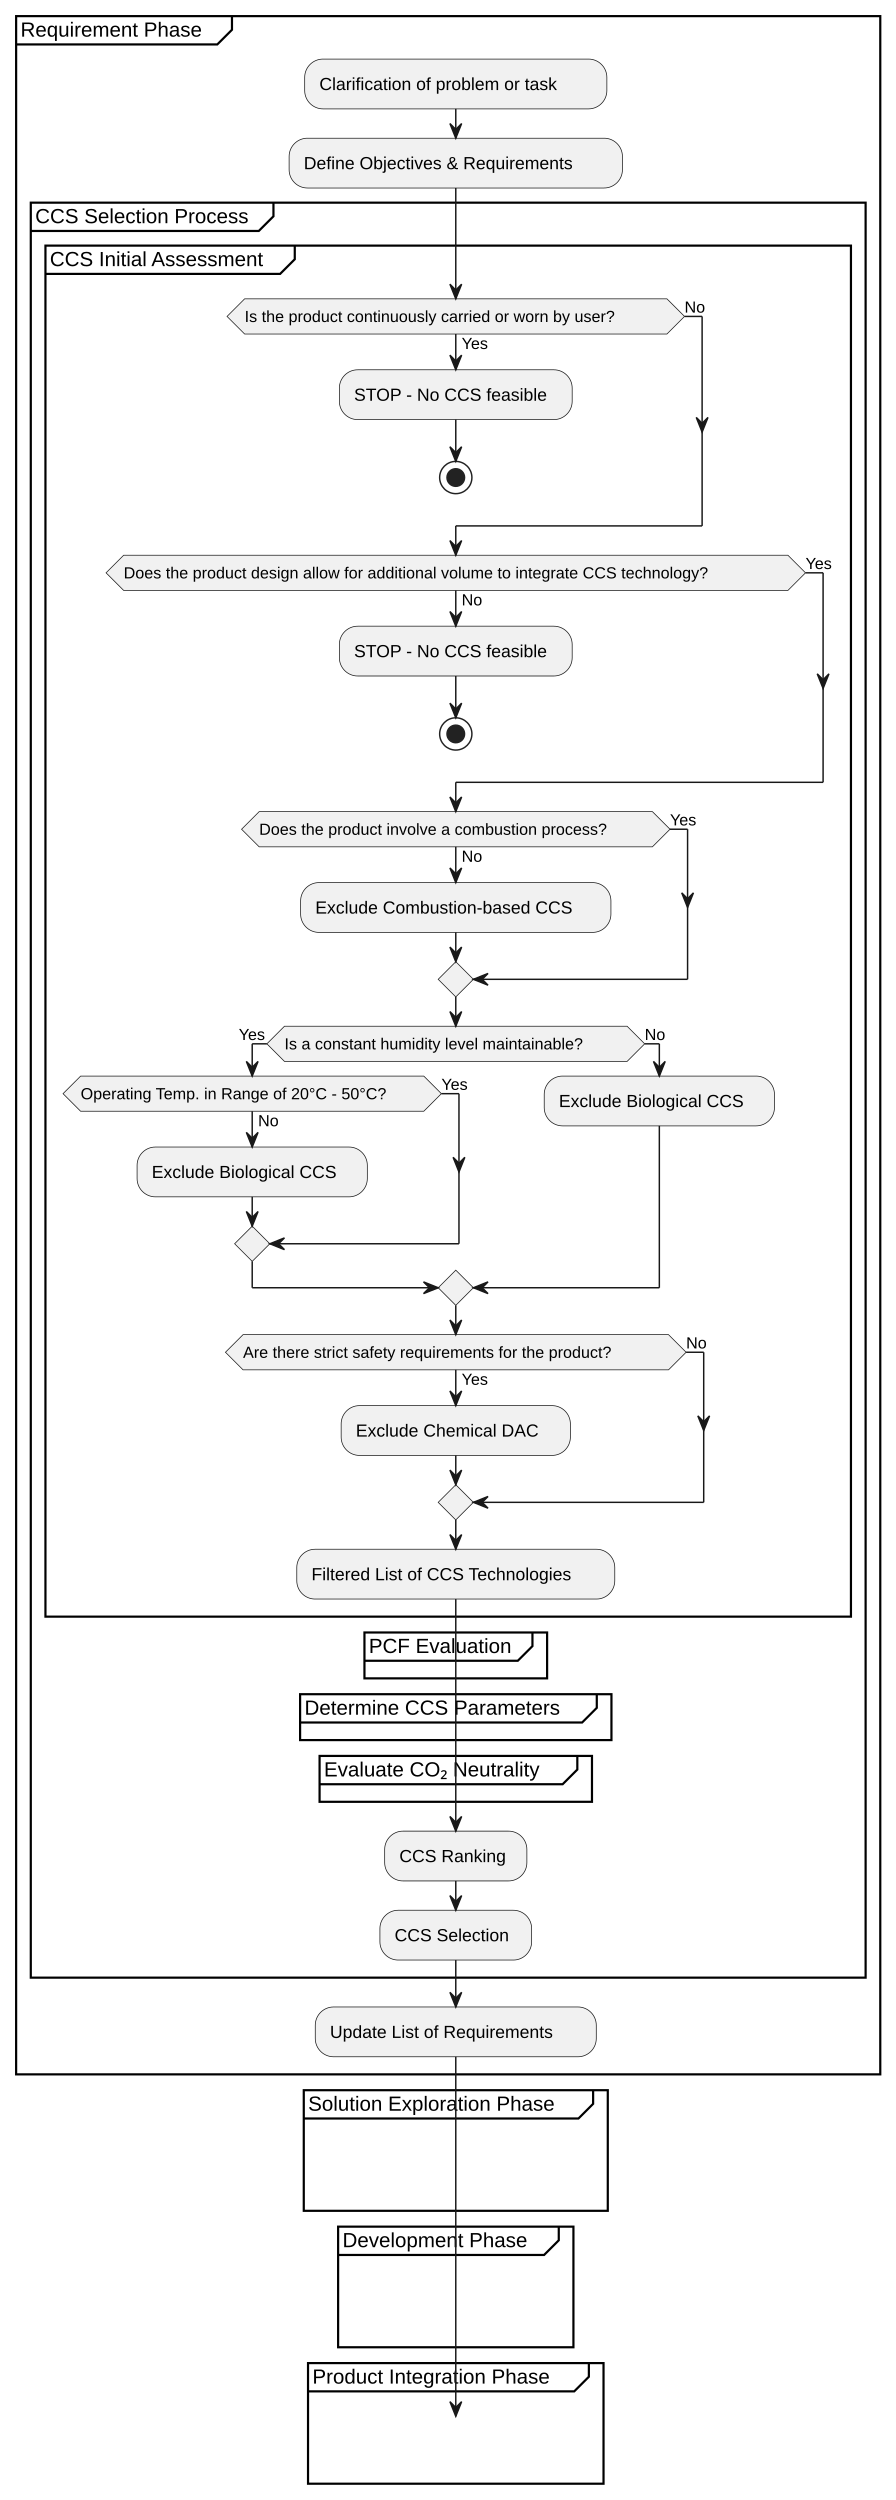
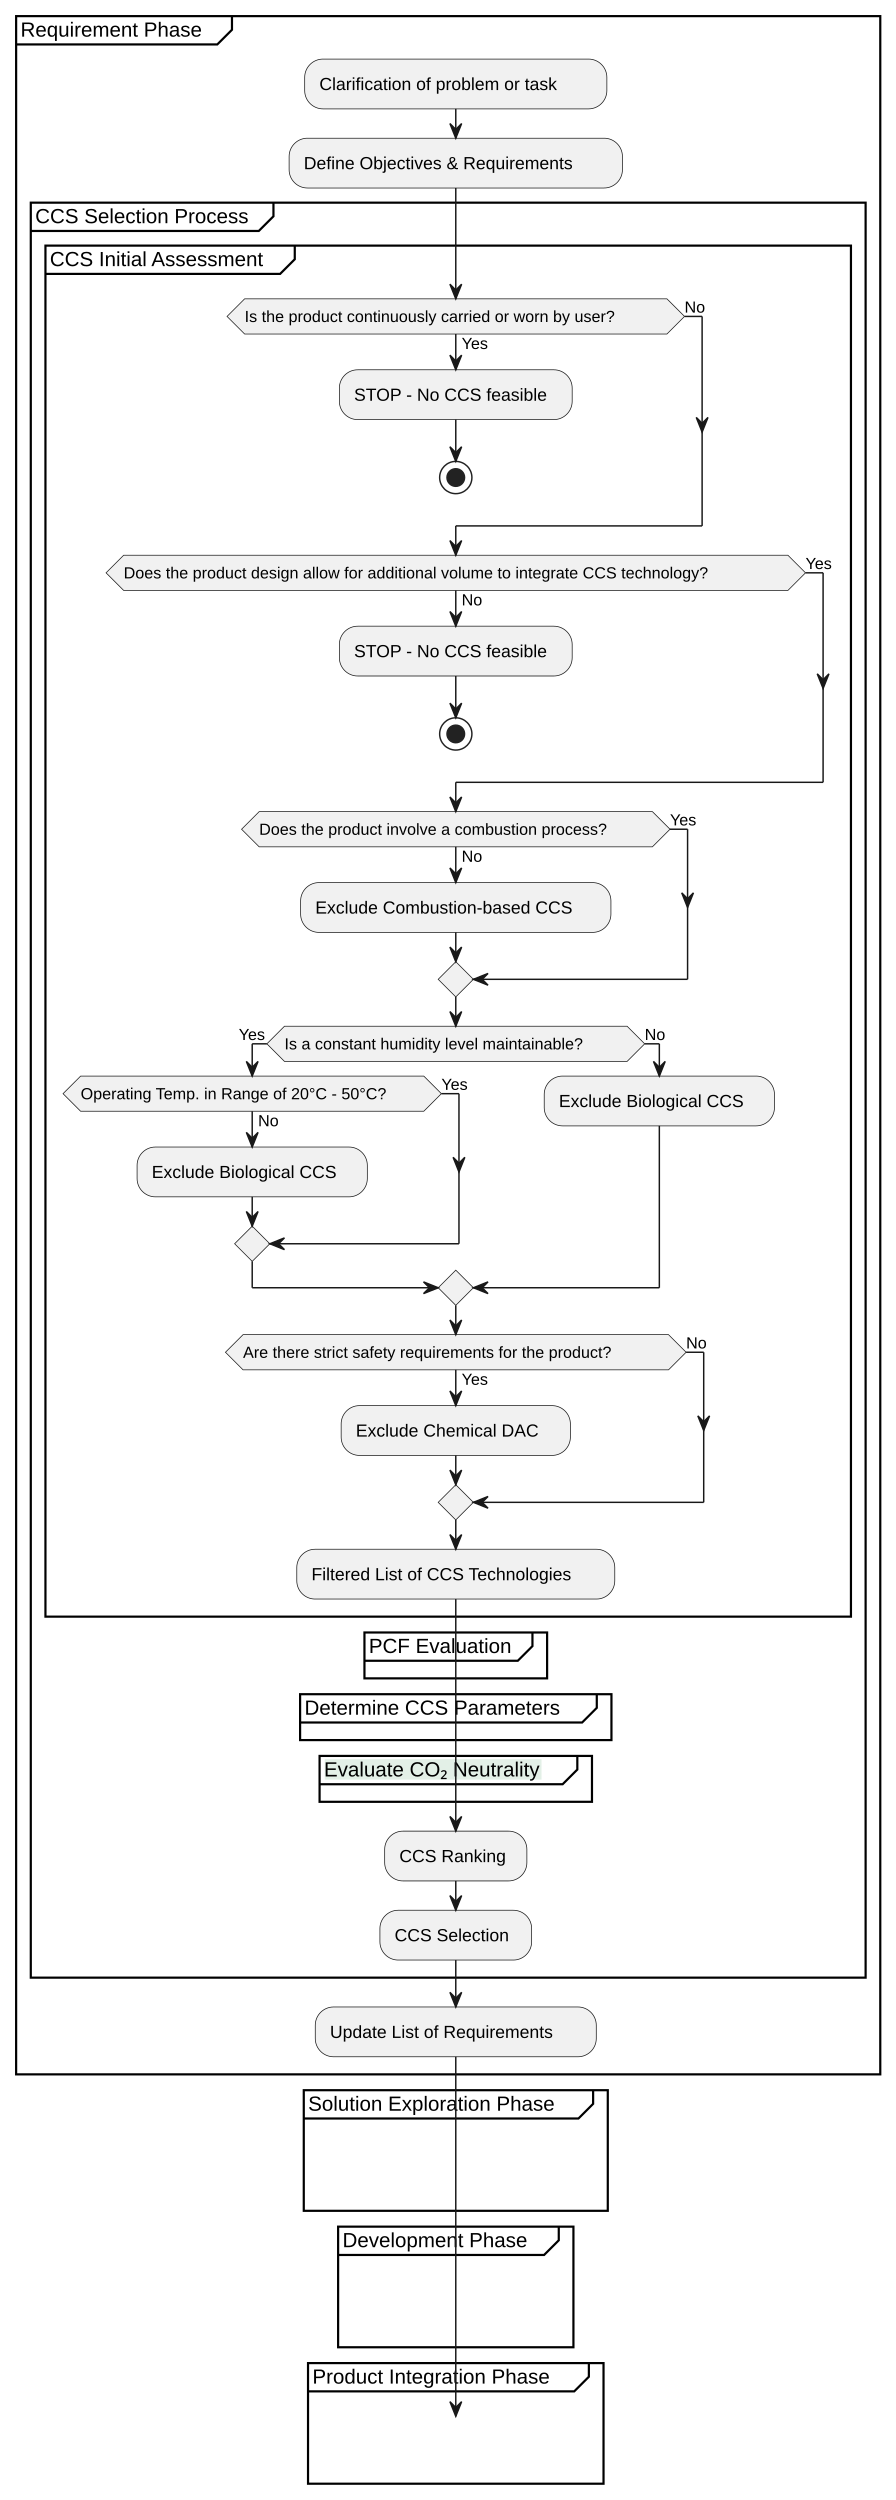
<svg xmlns="http://www.w3.org/2000/svg" width="100%" height="100%" viewBox="0 0 2546 7105" version="1.1" xml:space="preserve" style="fill-rule:evenodd;clip-rule:evenodd;">
+   <rect x="922.992" y="4999.52" width="616.037" height="58.175" style="fill:#77b88a;fill-opacity:0.2;" />
  <g>
    <rect x="45.833" y="45.833" width="2455.9" height="5849.52" style="fill:none;stroke:#000;stroke-width:6.25px;" />
    <path d="M659.269,45.833l0,38.737l-41.666,41.667l-571.77,0" style="fill:none;fill-rule:nonzero;stroke:#000;stroke-width:6.25px;" />
    <text id="req" x="58.333px" y="104.146px" style="font-family:'ArialMT', 'Arial', sans-serif;font-size:58.333px;">Requirement Phase</text>
    <path d="M1724.7,219.987c0,-28.745 -23.338,-52.083 -52.083,-52.083l-754.606,-0c-28.746,-0 -52.084,23.338 -52.084,52.083l0,37.37c0,28.746 23.338,52.083 52.084,52.083l754.606,0c28.745,0 52.083,-23.337 52.083,-52.083l0,-37.37Z" style="fill:#f1f1f1;stroke:#181818;stroke-width:2.08px;" />
    <text x="907.598px" y="255.981px" style="font-family:'ArialMT', 'Arial', sans-serif;font-size:50px;">Clariﬁcation of problem or task</text>
    <path d="M1768.97,444.857c-0,-28.746 -23.338,-52.084 -52.084,-52.084l-843.131,0c-28.746,0 -52.084,23.338 -52.084,52.084l0,37.37c0,28.745 23.338,52.083 52.084,52.083l843.131,0c28.746,0 52.084,-23.338 52.084,-52.083l-0,-37.37Z" style="fill:#f1f1f1;stroke:#181818;stroke-width:2.08px;" />
    <text x="863.335px" y="480.851px" style="font-family:'ArialMT', 'Arial', sans-serif;font-size:50px;">Deﬁne Objectives &amp; Requirements</text>
    <rect x="87.5" y="575.977" width="2372.57" height="5044.51" style="fill:none;stroke:#000;stroke-width:6.25px;" />
    <path d="M777.157,575.977l-0,38.737l-41.667,41.666l-647.99,0" style="fill:none;fill-rule:nonzero;stroke:#000;stroke-width:6.25px;" />
    <text x="100px" y="634.29px" style="font-family:'ArialMT', 'Arial', sans-serif;font-size:58.333px;">CCS Selection Process</text>
    <rect x="129.167" y="698.047" width="2289.23" height="3896.47" style="fill:none;stroke:#000;stroke-width:6.25px;" />
    <path d="M837.736,698.047l-0,38.737l-41.667,41.666l-666.902,0" style="fill:none;fill-rule:nonzero;stroke:#000;stroke-width:6.25px;" />
    <text id="_01_1_init" x="141.667px" y="756.36px" style="font-family:'ArialMT', 'Arial', sans-serif;font-size:58.333px;">CCS Initial <tspan x="430.2px 469.108px " y="756.36px 756.36px ">As</tspan>sessment</text>
    <path d="M1626.13,1103.04c0,-28.746 -23.338,-52.084 -52.083,-52.084l-557.463,0c-28.745,0 -52.083,23.338 -52.083,52.084l-0,37.37c-0,28.745 23.338,52.083 52.083,52.083l557.463,0c28.745,0 52.083,-23.338 52.083,-52.083l0,-37.37Z" style="fill:#f1f1f1;stroke:#181818;stroke-width:2.08px;" />
    <text x="1006.17px" y="1139.04px" style="font-family:'ArialMT', 'Arial', sans-serif;font-size:50px;">ST<tspan x="1069.16px 1108.05px 1140.5px 1154.39px " y="1139.04px 1139.04px 1139.04px 1139.04px ">OP -</tspan> No CCS feasible</text>
    <circle cx="1295.32" cy="1357.14" r="45.833" style="fill:none;stroke:#222;stroke-width:4.17px;" />
    <circle cx="1295.32" cy="1357.14" r="25" style="fill:#222;stroke:#222;stroke-width:4.17px;" />
    <path d="M695.221,849.284l1200.19,-0l50,50l-50,50l-1200.19,-0l-50,-50l50,-50Z" style="fill:#f1f1f1;fill-rule:nonzero;stroke:#181818;stroke-width:2.08px;" />
    <text x="1311.98px" y="991.828px" style="font-family:'ArialMT', 'Arial', sans-serif;font-size:45.833px;">Y<tspan x="1338.35px 1363.84px " y="991.828px 991.828px ">es</tspan>
    </text>
    <text x="695.221px" y="915.151px" style="font-family:'ArialMT', 'Arial', sans-serif;font-size:45.833px;">Is the product continuously carried or worn by user?</text>
    <text x="1945.41px" y="888.475px" style="font-family:'ArialMT', 'Arial', sans-serif;font-size:45.833px;">No</text>
    <path d="M1626.13,1831.74c0,-28.745 -23.338,-52.083 -52.083,-52.083l-557.463,0c-28.745,0 -52.083,23.338 -52.083,52.083l-0,37.37c-0,28.746 23.338,52.084 52.083,52.084l557.463,-0c28.745,-0 52.083,-23.338 52.083,-52.084l0,-37.37Z" style="fill:#f1f1f1;stroke:#181818;stroke-width:2.08px;" />
    <text x="1006.17px" y="1867.73px" style="font-family:'ArialMT', 'Arial', sans-serif;font-size:50px;">ST<tspan x="1069.16px 1108.05px 1140.5px 1154.39px " y="1867.73px 1867.73px 1867.73px 1867.73px ">OP -</tspan> No CCS feasible</text>
    <circle cx="1295.32" cy="2085.84" r="45.833" style="fill:none;stroke:#222;stroke-width:4.17px;" />
    <circle cx="1295.32" cy="2085.84" r="25" style="fill:#222;stroke:#222;stroke-width:4.17px;" />
    <path d="M351.404,1577.98l1887.83,0l50,50l-50,50l-1887.83,0l-50,-50l50,-50Z" style="fill:#f1f1f1;fill-rule:nonzero;stroke:#181818;stroke-width:2.08px;" />
    <text x="1311.98px" y="1720.52px" style="font-family:'ArialMT', 'Arial', sans-serif;font-size:45.833px;">No</text>
    <text x="351.404px" y="1643.85px" style="font-family:'ArialMT', 'Arial', sans-serif;font-size:45.833px;">Does the product design allow for additional volume to integrate CCS technology?</text>
    <text x="2289.23px" y="1617.17px" style="font-family:'ArialMT', 'Arial', sans-serif;font-size:45.833px;">Y<tspan x="2315.59px 2341.09px " y="1617.17px 1617.17px ">es</tspan>
    </text>
    <path d="M1736.25,2560.43c-0,-28.746 -23.338,-52.083 -52.084,-52.083l-777.701,-0c-28.746,-0 -52.084,23.337 -52.084,52.083l0,37.37c0,28.745 23.338,52.083 52.084,52.083l777.701,0c28.746,0 52.084,-23.338 52.084,-52.083l-0,-37.37Z" style="fill:#f1f1f1;stroke:#181818;stroke-width:2.08px;" />
    <text x="896.05px" y="2596.43px" style="font-family:'ArialMT', 'Arial', sans-serif;font-size:50px;">Exclude Combustion-based CCS</text>
    <path d="M736.523,2306.67l1117.59,0l50,50l-50,50l-1117.59,0l-50,-50l50,-50Z" style="fill:#f1f1f1;fill-rule:nonzero;stroke:#181818;stroke-width:2.08px;" />
    <text x="1311.98px" y="2449.22px" style="font-family:'ArialMT', 'Arial', sans-serif;font-size:45.833px;">No</text>
    <text x="736.523px" y="2372.54px" style="font-family:'ArialMT', 'Arial', sans-serif;font-size:45.833px;">Does the product involve a combustion process?</text>
    <text x="1904.11px" y="2345.86px" style="font-family:'ArialMT', 'Arial', sans-serif;font-size:45.833px;">Y<tspan x="1930.48px 1955.97px " y="2345.86px 2345.86px ">es</tspan>
    </text>
    <path d="M1295.32,2733.22l50,50l-50,50l-50,-50l50,-50Z" style="fill:#f1f1f1;fill-rule:nonzero;stroke:#181818;stroke-width:2.08px;" />
    <path d="M808.439,2916.55l973.757,-0l50,50l-50,50l-973.757,-0l-50,-50l50,-50Z" style="fill:#f1f1f1;fill-rule:nonzero;stroke:#181818;stroke-width:2.08px;" />
    <text x="808.439px" y="2982.42px" style="font-family:'ArialMT', 'Arial', sans-serif;font-size:45.833px;">Is a constant humidity level maintainable?</text>
    <text x="678.365px" y="2955.74px" style="font-family:'ArialMT', 'Arial', sans-serif;font-size:45.833px;">Y<tspan x="704.728px 730.218px " y="2955.74px 2955.74px ">es</tspan>
    </text>
    <text x="1832.2px" y="2955.74px" style="font-family:'ArialMT', 'Arial', sans-serif;font-size:45.833px;">No</text>
    <path d="M1043.95,3311.98c0,-28.745 -23.338,-52.083 -52.083,-52.083l-550.187,-0c-28.746,-0 -52.084,23.338 -52.084,52.083l0,37.37c0,28.746 23.338,52.084 52.084,52.084l550.187,-0c28.745,-0 52.083,-23.338 52.083,-52.084l0,-37.37Z" style="fill:#f1f1f1;stroke:#181818;stroke-width:2.08px;" />
    <text x="431.262px" y="3347.97px" style="font-family:'ArialMT', 'Arial', sans-serif;font-size:50px;">Exclude Biological CCS</text>
    <path d="M229.167,3058.22l975.211,-0l50,50l-50,50l-975.211,-0l-50,-50l50,-50Z" style="fill:#f1f1f1;fill-rule:nonzero;stroke:#181818;stroke-width:2.08px;" />
    <text x="733.439px" y="3200.76px" style="font-family:'ArialMT', 'Arial', sans-serif;font-size:45.833px;">No</text>
    <text x="229.167px" y="3124.09px" style="font-family:'ArialMT', 'Arial', sans-serif;font-size:45.833px;">Operating <tspan x="442.354px 465.271px 490.761px " y="3124.09px 3124.09px 3124.09px ">Tem</tspan>p. in Range of 20°C - 50°C?</text>
    <text x="1254.38px" y="3097.41px" style="font-family:'ArialMT', 'Arial', sans-serif;font-size:45.833px;">Y<tspan x="1280.74px 1306.23px " y="3097.41px 3097.41px ">es</tspan>
    </text>
    <path d="M716.773,3484.77l50,50l-50,50l-50,-50l50,-50Z" style="fill:#f1f1f1;fill-rule:nonzero;stroke:#181818;stroke-width:2.08px;" />
    <path d="M2201.04,3110.3c-0,-28.746 -23.338,-52.083 -52.084,-52.083l-550.187,-0c-28.745,-0 -52.083,23.337 -52.083,52.083l-0,37.37c-0,28.745 23.338,52.083 52.083,52.083l550.187,0c28.746,0 52.084,-23.338 52.084,-52.083l-0,-37.37Z" style="fill:#f1f1f1;stroke:#181818;stroke-width:2.08px;" />
    <text x="1588.35px" y="3146.3px" style="font-family:'ArialMT', 'Arial', sans-serif;font-size:50px;">Exclude Biological CCS</text>
    <path d="M1295.32,3609.77l50,50l-50,50l-50,-50l50,-50Z" style="fill:#f1f1f1;fill-rule:nonzero;stroke:#181818;stroke-width:2.08px;" />
    <path d="M1621.05,4046.86c0,-28.746 -23.338,-52.084 -52.083,-52.084l-547.306,0c-28.746,0 -52.084,23.338 -52.084,52.084l0,37.37c0,28.745 23.338,52.083 52.084,52.083l547.306,0c28.745,0 52.083,-23.338 52.083,-52.083l0,-37.37Z" style="fill:#f1f1f1;stroke:#181818;stroke-width:2.08px;" />
    <text x="1011.25px" y="4082.85px" style="font-family:'ArialMT', 'Arial', sans-serif;font-size:50px;">Exclude Chemical DAC</text>
    <path d="M690.723,3793.1l1209.19,0l50,50l-50,50l-1209.19,0l-49.999,-50l50,-50Z" style="fill:#f1f1f1;fill-rule:nonzero;stroke:#181818;stroke-width:2.08px;" />
    <text x="1311.98px" y="3935.64px" style="font-family:'ArialMT', 'Arial', sans-serif;font-size:45.833px;">Y<tspan x="1338.35px 1363.84px " y="3935.64px 3935.64px ">es</tspan>
    </text>
    <text x="690.723px" y="3858.97px" style="font-family:'ArialMT', 'Arial', sans-serif;font-size:45.833px;">Are there strict safety requirements for the product?</text>
    <text x="1949.91px" y="3832.29px" style="font-family:'ArialMT', 'Arial', sans-serif;font-size:45.833px;">No</text>
    <path d="M1295.32,4219.65l50,50l-50,50l-50,-50l50,-50Z" style="fill:#f1f1f1;fill-rule:nonzero;stroke:#181818;stroke-width:2.08px;" />
    <path d="M1747.18,4455.06c0,-28.746 -23.338,-52.084 -52.083,-52.084l-799.553,0c-28.745,0 -52.083,23.338 -52.083,52.084l-0,37.37c-0,28.745 23.338,52.083 52.083,52.083l799.553,0c28.745,0 52.083,-23.338 52.083,-52.083l0,-37.37Z" style="fill:#f1f1f1;stroke:#181818;stroke-width:2.08px;" />
    <text x="885.125px" y="4491.06px" style="font-family:'ArialMT', 'Arial', sans-serif;font-size:50px;">Filtered List of CCS <tspan x="1331.59px 1356.59px 1384.39px " y="4491.06px 4491.06px 4491.06px ">Tec</tspan>hnologies</text>
    <rect x="1035.76" y="4639.52" width="519.124" height="130.404" style="fill:none;stroke:#000;stroke-width:6.25px;" />
    <path d="M1513.21,4639.52l-0,38.736l-41.667,41.667l-435.791,-0" style="fill:none;fill-rule:nonzero;stroke:#000;stroke-width:6.25px;" />
    <text id="_01_2_pcf" x="1048.26px" y="4697.84px" style="font-family:'ArialMT', 'Arial', sans-serif;font-size:58.333px;">PCF Evaluation</text>
    <rect x="852.894" y="4814.93" width="884.847" height="130.404" style="fill:none;stroke:#000;stroke-width:6.25px;" />
    <path d="M1696.08,4814.93l-0,38.737l-41.667,41.667l-801.514,0" style="fill:none;fill-rule:nonzero;stroke:#000;stroke-width:6.25px;" />
    <text id="_01_3_params" x="865.394px" y="4873.25px" style="font-family:'ArialMT', 'Arial', sans-serif;font-size:58.333px;">Determine CCS Parameters</text>
    <rect x="908.237" y="4990.34" width="774.162" height="130.404" style="fill:none;stroke:#000;stroke-width:6.25px;" />
    <path d="M1640.73,4990.34l-0,38.737l-41.667,41.667l-690.828,-0" style="fill:none;fill-rule:nonzero;stroke:#000;stroke-width:6.25px;" />
    <g id="_01_4_neutrality" transform="matrix(4.16667,0,0,4.16667,920.737,5048.66)">
      <text x="0px" y="0px" style="font-family:'ArialMT', 'Arial', sans-serif;font-size:14px;">Evaluate CO</text>
      <text x="79.372px" y="0px" style="font-family:'MicrosoftSansSerif', 'Microsoft Sans Serif', sans-serif;font-size:14px;">₂</text>
      <text x="87.924px" y="0px" style="font-family:'ArialMT', 'Arial', sans-serif;font-size:14px;">Neutrality</text>
    </g>
    <path d="M1497.38,5256.16c-0,-28.746 -23.338,-52.084 -52.084,-52.084l-299.967,0c-28.746,0 -52.084,23.338 -52.084,52.084l0,37.37c0,28.745 23.338,52.083 52.084,52.083l299.967,-0c28.746,-0 52.084,-23.338 52.084,-52.083l-0,-37.37Z" style="fill:#f1f1f1;stroke:#181818;stroke-width:2.08px;" />
-     <text x="1134.92px" y="5292.16px" style="font-family:'ArialMT', 'Arial', sans-serif;font-size:50px;">CCS Ranking</text>
+     <text id="_01_5_rank" x="1134.92px" y="5292.16px" style="font-family:'ArialMT', 'Arial', sans-serif;font-size:50px;">CCS Ranking</text>
    <path d="M1510.92,5481.03c0,-28.745 -23.338,-52.083 -52.083,-52.083l-327.043,-0c-28.745,-0 -52.083,23.338 -52.083,52.083l-0,37.37c-0,28.746 23.338,52.084 52.083,52.084l327.043,-0c28.745,-0 52.083,-23.338 52.083,-52.084l0,-37.37Z" style="fill:#f1f1f1;stroke:#181818;stroke-width:2.08px;" />
-     <text x="1121.38px" y="5517.03px" style="font-family:'ArialMT', 'Arial', sans-serif;font-size:50px;">CCS Selection</text>
+     <text id="_01_6_select" x="1121.38px" y="5517.03px" style="font-family:'ArialMT', 'Arial', sans-serif;font-size:50px;">CCS Selection</text>
    <path d="M1694.64,5755.9c-0,-28.745 -23.338,-52.083 -52.083,-52.083l-694.475,-0c-28.745,-0 -52.083,23.338 -52.083,52.083l0,37.37c0,28.746 23.338,52.083 52.083,52.083l694.475,0.001c28.745,-0.001 52.083,-23.338 52.083,-52.084l-0,-37.37Z" style="fill:#f1f1f1;stroke:#181818;stroke-width:2.08px;" />
    <text x="937.664px" y="5791.9px" style="font-family:'ArialMT', 'Arial', sans-serif;font-size:50px;">Update List of Requirements</text>
    <rect x="863.319" y="5940.36" width="863.997" height="342.773" style="fill:none;stroke:#000;stroke-width:6.25px;" />
    <path d="M1685.65,5940.36l-0,38.737l-41.667,41.666l-780.664,0" style="fill:none;fill-rule:nonzero;stroke:#000;stroke-width:6.25px;" />
    <text id="sol" x="875.819px" y="5998.68px" style="font-family:'ArialMT', 'Arial', sans-serif;font-size:58.333px;">Solution Exploration Phase</text>
    <rect x="960.945" y="6328.15" width="668.746" height="342.773" style="fill:none;stroke:#000;stroke-width:6.25px;" />
    <path d="M1588.02,6328.15l-0,38.738l-41.667,41.666l-585.412,0" style="fill:none;fill-rule:nonzero;stroke:#000;stroke-width:6.25px;" />
    <text id="dev" x="973.445px" y="6386.46px" style="font-family:'ArialMT', 'Arial', sans-serif;font-size:58.333px;">Development Phase</text>
    <rect x="875.41" y="6715.93" width="839.815" height="342.773" style="fill:none;stroke:#000;stroke-width:6.25px;" />
    <path d="M1673.56,6715.93l-0,38.737l-41.667,41.667l-756.482,-0" style="fill:none;fill-rule:nonzero;stroke:#000;stroke-width:6.25px;" />
    <text id="int" x="887.91px" y="6774.24px" style="font-family:'ArialMT', 'Arial', sans-serif;font-size:58.333px;">Product Integration Phase</text>
    <path d="M1295.32,309.44l-0,83.333" style="fill:none;fill-rule:nonzero;stroke:#181818;stroke-width:4.17px;" />
    <path d="M1278.65,351.107l16.667,41.666l16.666,-41.666l-16.666,16.666l-16.667,-16.666Z" style="fill:#181818;fill-rule:nonzero;stroke:#181818;stroke-width:4.17px;" />
    <path d="M1295.32,1192.5l-0,118.815" style="fill:none;fill-rule:nonzero;stroke:#181818;stroke-width:4.17px;" />
    <path d="M1278.65,1269.64l16.667,41.667l16.666,-41.667l-16.666,16.667l-16.667,-16.667Z" style="fill:#181818;fill-rule:nonzero;stroke:#181818;stroke-width:4.17px;" />
    <path d="M1295.32,949.284l-0,101.676" style="fill:none;fill-rule:nonzero;stroke:#181818;stroke-width:4.17px;" />
    <path d="M1278.65,1009.29l16.667,41.666l16.666,-41.666l-16.666,16.666l-16.667,-16.666Z" style="fill:#181818;fill-rule:nonzero;stroke:#181818;stroke-width:4.17px;" />
    <path d="M1945.41,899.284l50,-0" style="fill:none;fill-rule:nonzero;stroke:#181818;stroke-width:4.17px;" />
    <path d="M1978.75,1186.31l16.666,41.666l16.667,-41.666l-16.667,16.666l-16.666,-16.666Z" style="fill:#181818;fill-rule:nonzero;stroke:#181818;stroke-width:4.17px;" />
    <path d="M1995.41,899.284l0,595.361" style="fill:none;fill-rule:nonzero;stroke:#181818;stroke-width:4.17px;" />
    <path d="M1995.41,1494.64l-700.096,0" style="fill:none;fill-rule:nonzero;stroke:#181818;stroke-width:4.17px;" />
    <path d="M1295.32,1494.64l-0,83.333" style="fill:none;fill-rule:nonzero;stroke:#181818;stroke-width:4.17px;" />
    <path d="M1278.65,1536.31l16.667,41.666l16.666,-41.666l-16.666,16.666l-16.667,-16.666Z" style="fill:#181818;fill-rule:nonzero;stroke:#181818;stroke-width:4.17px;" />
    <path d="M1295.32,1921.19l-0,118.816" style="fill:none;fill-rule:nonzero;stroke:#181818;stroke-width:4.17px;" />
    <path d="M1278.65,1998.34l16.667,41.667l16.666,-41.667l-16.666,16.667l-16.667,-16.667Z" style="fill:#181818;fill-rule:nonzero;stroke:#181818;stroke-width:4.17px;" />
    <path d="M1295.32,1677.98l-0,101.677" style="fill:none;fill-rule:nonzero;stroke:#181818;stroke-width:4.17px;" />
    <path d="M1278.65,1737.99l16.667,41.667l16.666,-41.667l-16.666,16.667l-16.667,-16.667Z" style="fill:#181818;fill-rule:nonzero;stroke:#181818;stroke-width:4.17px;" />
    <path d="M2289.23,1627.98l50,0" style="fill:none;fill-rule:nonzero;stroke:#181818;stroke-width:4.17px;" />
    <path d="M2322.57,1915.01l16.666,41.666l16.667,-41.666l-16.667,16.666l-16.666,-16.666Z" style="fill:#181818;fill-rule:nonzero;stroke:#181818;stroke-width:4.17px;" />
    <path d="M2339.23,1627.98l0,595.362" style="fill:none;fill-rule:nonzero;stroke:#181818;stroke-width:4.17px;" />
    <path d="M2339.23,2223.34l-1043.91,0" style="fill:none;fill-rule:nonzero;stroke:#181818;stroke-width:4.17px;" />
    <path d="M1295.32,2223.34l-0,83.333" style="fill:none;fill-rule:nonzero;stroke:#181818;stroke-width:4.17px;" />
    <path d="M1278.65,2265.01l16.667,41.666l16.666,-41.666l-16.666,16.666l-16.667,-16.666Z" style="fill:#181818;fill-rule:nonzero;stroke:#181818;stroke-width:4.17px;" />
    <path d="M1295.32,2406.67l-0,101.677" style="fill:none;fill-rule:nonzero;stroke:#181818;stroke-width:4.17px;" />
    <path d="M1278.65,2466.68l16.667,41.667l16.666,-41.667l-16.666,16.667l-16.667,-16.667Z" style="fill:#181818;fill-rule:nonzero;stroke:#181818;stroke-width:4.17px;" />
    <path d="M1904.11,2356.67l50,0" style="fill:none;fill-rule:nonzero;stroke:#181818;stroke-width:4.17px;" />
    <path d="M1937.45,2537.45l16.667,41.667l16.667,-41.667l-16.667,16.667l-16.667,-16.667Z" style="fill:#181818;fill-rule:nonzero;stroke:#181818;stroke-width:4.17px;" />
    <path d="M1954.11,2356.67l-0,426.547" style="fill:none;fill-rule:nonzero;stroke:#181818;stroke-width:4.17px;" />
    <path d="M1954.11,2783.22l-608.795,-0" style="fill:none;fill-rule:nonzero;stroke:#181818;stroke-width:4.17px;" />
    <path d="M1386.98,2766.55l-41.666,16.667l41.666,16.666l-16.666,-16.666l16.666,-16.667Z" style="fill:#181818;fill-rule:nonzero;stroke:#181818;stroke-width:4.17px;" />
    <path d="M1295.32,2649.89l-0,83.334" style="fill:none;fill-rule:nonzero;stroke:#181818;stroke-width:4.17px;" />
    <path d="M1278.65,2691.55l16.667,41.667l16.666,-41.667l-16.666,16.667l-16.667,-16.667Z" style="fill:#181818;fill-rule:nonzero;stroke:#181818;stroke-width:4.17px;" />
    <path d="M716.773,3158.22l-0,101.676" style="fill:none;fill-rule:nonzero;stroke:#181818;stroke-width:4.17px;" />
    <path d="M700.106,3218.23l16.667,41.667l16.666,-41.667l-16.667,16.667l-16.666,-16.667Z" style="fill:#181818;fill-rule:nonzero;stroke:#181818;stroke-width:4.17px;" />
    <path d="M1254.38,3108.22l50,-0" style="fill:none;fill-rule:nonzero;stroke:#181818;stroke-width:4.17px;" />
    <path d="M1287.71,3289l16.666,41.666l16.667,-41.666l-16.667,16.666l-16.666,-16.666Z" style="fill:#181818;fill-rule:nonzero;stroke:#181818;stroke-width:4.17px;" />
    <path d="M1304.38,3108.22l0,426.546" style="fill:none;fill-rule:nonzero;stroke:#181818;stroke-width:4.17px;" />
    <path d="M1304.38,3534.77l-537.605,-0" style="fill:none;fill-rule:nonzero;stroke:#181818;stroke-width:4.17px;" />
    <path d="M808.439,3518.1l-41.666,16.667l41.666,16.667l-16.666,-16.667l16.666,-16.667Z" style="fill:#181818;fill-rule:nonzero;stroke:#181818;stroke-width:4.17px;" />
    <path d="M716.773,3401.43l-0,83.333" style="fill:none;fill-rule:nonzero;stroke:#181818;stroke-width:4.17px;" />
    <path d="M700.106,3443.1l16.667,41.667l16.666,-41.667l-16.667,16.667l-16.666,-16.667Z" style="fill:#181818;fill-rule:nonzero;stroke:#181818;stroke-width:4.17px;" />
    <path d="M758.439,2966.55l-41.666,-0" style="fill:none;fill-rule:nonzero;stroke:#181818;stroke-width:4.17px;" />
    <path d="M716.773,2966.55l-0,91.667" style="fill:none;fill-rule:nonzero;stroke:#181818;stroke-width:4.17px;" />
    <path d="M700.106,3016.55l16.667,41.667l16.666,-41.667l-16.667,16.667l-16.666,-16.667Z" style="fill:#181818;fill-rule:nonzero;stroke:#181818;stroke-width:4.17px;" />
    <path d="M1832.2,2966.55l41.667,-0" style="fill:none;fill-rule:nonzero;stroke:#181818;stroke-width:4.17px;" />
    <path d="M1873.86,2966.55l-0,91.667" style="fill:none;fill-rule:nonzero;stroke:#181818;stroke-width:4.17px;" />
    <path d="M1857.2,3016.55l16.667,41.667l16.667,-41.667l-16.667,16.667l-16.667,-16.667Z" style="fill:#181818;fill-rule:nonzero;stroke:#181818;stroke-width:4.17px;" />
    <path d="M716.773,3584.77l-0,75" style="fill:none;fill-rule:nonzero;stroke:#181818;stroke-width:4.17px;" />
    <path d="M716.773,3659.77l528.545,-0" style="fill:none;fill-rule:nonzero;stroke:#181818;stroke-width:4.17px;" />
    <path d="M1203.65,3643.1l41.667,16.667l-41.667,16.667l16.667,-16.667l-16.667,-16.667Z" style="fill:#181818;fill-rule:nonzero;stroke:#181818;stroke-width:4.17px;" />
    <path d="M1873.86,3199.76l-0,460.01" style="fill:none;fill-rule:nonzero;stroke:#181818;stroke-width:4.17px;" />
    <path d="M1873.86,3659.77l-528.545,-0" style="fill:none;fill-rule:nonzero;stroke:#181818;stroke-width:4.17px;" />
    <path d="M1386.98,3643.1l-41.666,16.667l41.666,16.667l-16.666,-16.667l16.666,-16.667Z" style="fill:#181818;fill-rule:nonzero;stroke:#181818;stroke-width:4.17px;" />
    <path d="M1295.32,2833.22l-0,83.333" style="fill:none;fill-rule:nonzero;stroke:#181818;stroke-width:4.17px;" />
    <path d="M1278.65,2874.89l16.667,41.667l16.666,-41.667l-16.666,16.667l-16.667,-16.667Z" style="fill:#181818;fill-rule:nonzero;stroke:#181818;stroke-width:4.17px;" />
    <path d="M1295.32,3893.1l-0,101.676" style="fill:none;fill-rule:nonzero;stroke:#181818;stroke-width:4.17px;" />
    <path d="M1278.65,3953.11l16.667,41.666l16.666,-41.666l-16.666,16.666l-16.667,-16.666Z" style="fill:#181818;fill-rule:nonzero;stroke:#181818;stroke-width:4.17px;" />
    <path d="M1949.91,3843.1l50,0" style="fill:none;fill-rule:nonzero;stroke:#181818;stroke-width:4.17px;" />
    <path d="M1983.25,4023.88l16.667,41.667l16.666,-41.667l-16.666,16.667l-16.667,-16.667Z" style="fill:#181818;fill-rule:nonzero;stroke:#181818;stroke-width:4.17px;" />
    <path d="M1999.91,3843.1l-0,426.546" style="fill:none;fill-rule:nonzero;stroke:#181818;stroke-width:4.17px;" />
    <path d="M1999.91,4269.65l-654.595,0" style="fill:none;fill-rule:nonzero;stroke:#181818;stroke-width:4.17px;" />
    <path d="M1386.98,4252.98l-41.666,16.667l41.666,16.667l-16.666,-16.667l16.666,-16.667Z" style="fill:#181818;fill-rule:nonzero;stroke:#181818;stroke-width:4.17px;" />
    <path d="M1295.32,4136.31l-0,83.333" style="fill:none;fill-rule:nonzero;stroke:#181818;stroke-width:4.17px;" />
    <path d="M1278.65,4177.98l16.667,41.667l16.666,-41.667l-16.666,16.667l-16.667,-16.667Z" style="fill:#181818;fill-rule:nonzero;stroke:#181818;stroke-width:4.17px;" />
    <path d="M1295.32,3709.77l-0,83.333" style="fill:none;fill-rule:nonzero;stroke:#181818;stroke-width:4.17px;" />
    <path d="M1278.65,3751.43l16.667,41.666l16.666,-41.666l-16.666,16.666l-16.667,-16.666Z" style="fill:#181818;fill-rule:nonzero;stroke:#181818;stroke-width:4.17px;" />
    <path d="M1295.32,4319.65l-0,83.333" style="fill:none;fill-rule:nonzero;stroke:#181818;stroke-width:4.17px;" />
    <path d="M1278.65,4361.31l16.667,41.666l16.666,-41.666l-16.666,16.666l-16.667,-16.666Z" style="fill:#181818;fill-rule:nonzero;stroke:#181818;stroke-width:4.17px;" />
    <path d="M1295.32,4544.52l-0,659.566" style="fill:none;fill-rule:nonzero;stroke:#181818;stroke-width:4.17px;" />
    <path d="M1278.65,5162.41l16.667,41.666l16.666,-41.666l-16.666,16.666l-16.667,-16.666Z" style="fill:#181818;fill-rule:nonzero;stroke:#181818;stroke-width:4.17px;" />
    <path d="M1295.32,5345.62l-0,83.333" style="fill:none;fill-rule:nonzero;stroke:#181818;stroke-width:4.17px;" />
    <path d="M1278.65,5387.28l16.667,41.667l16.666,-41.667l-16.666,16.667l-16.667,-16.667Z" style="fill:#181818;fill-rule:nonzero;stroke:#181818;stroke-width:4.17px;" />
    <path d="M1295.32,534.31l-0,314.974" style="fill:none;fill-rule:nonzero;stroke:#181818;stroke-width:4.17px;" />
    <path d="M1278.65,807.617l16.667,41.667l16.666,-41.667l-16.666,16.667l-16.667,-16.667Z" style="fill:#181818;fill-rule:nonzero;stroke:#181818;stroke-width:4.17px;" />
    <path d="M1295.32,5570.49l-0,133.333" style="fill:none;fill-rule:nonzero;stroke:#181818;stroke-width:4.17px;" />
    <path d="M1278.65,5662.15l16.667,41.667l16.666,-41.667l-16.666,16.667l-16.667,-16.667Z" style="fill:#181818;fill-rule:nonzero;stroke:#181818;stroke-width:4.17px;" />
    <path d="M1295.32,5845.48l-0,1021.68" style="fill:none;fill-rule:nonzero;stroke:#181818;stroke-width:4.17px;" />
    <path d="M1278.65,6825.5l16.667,41.667l16.666,-41.667l-16.666,16.667l-16.667,-16.667Z" style="fill:#181818;fill-rule:nonzero;stroke:#181818;stroke-width:4.17px;" />
  </g>
</svg>
